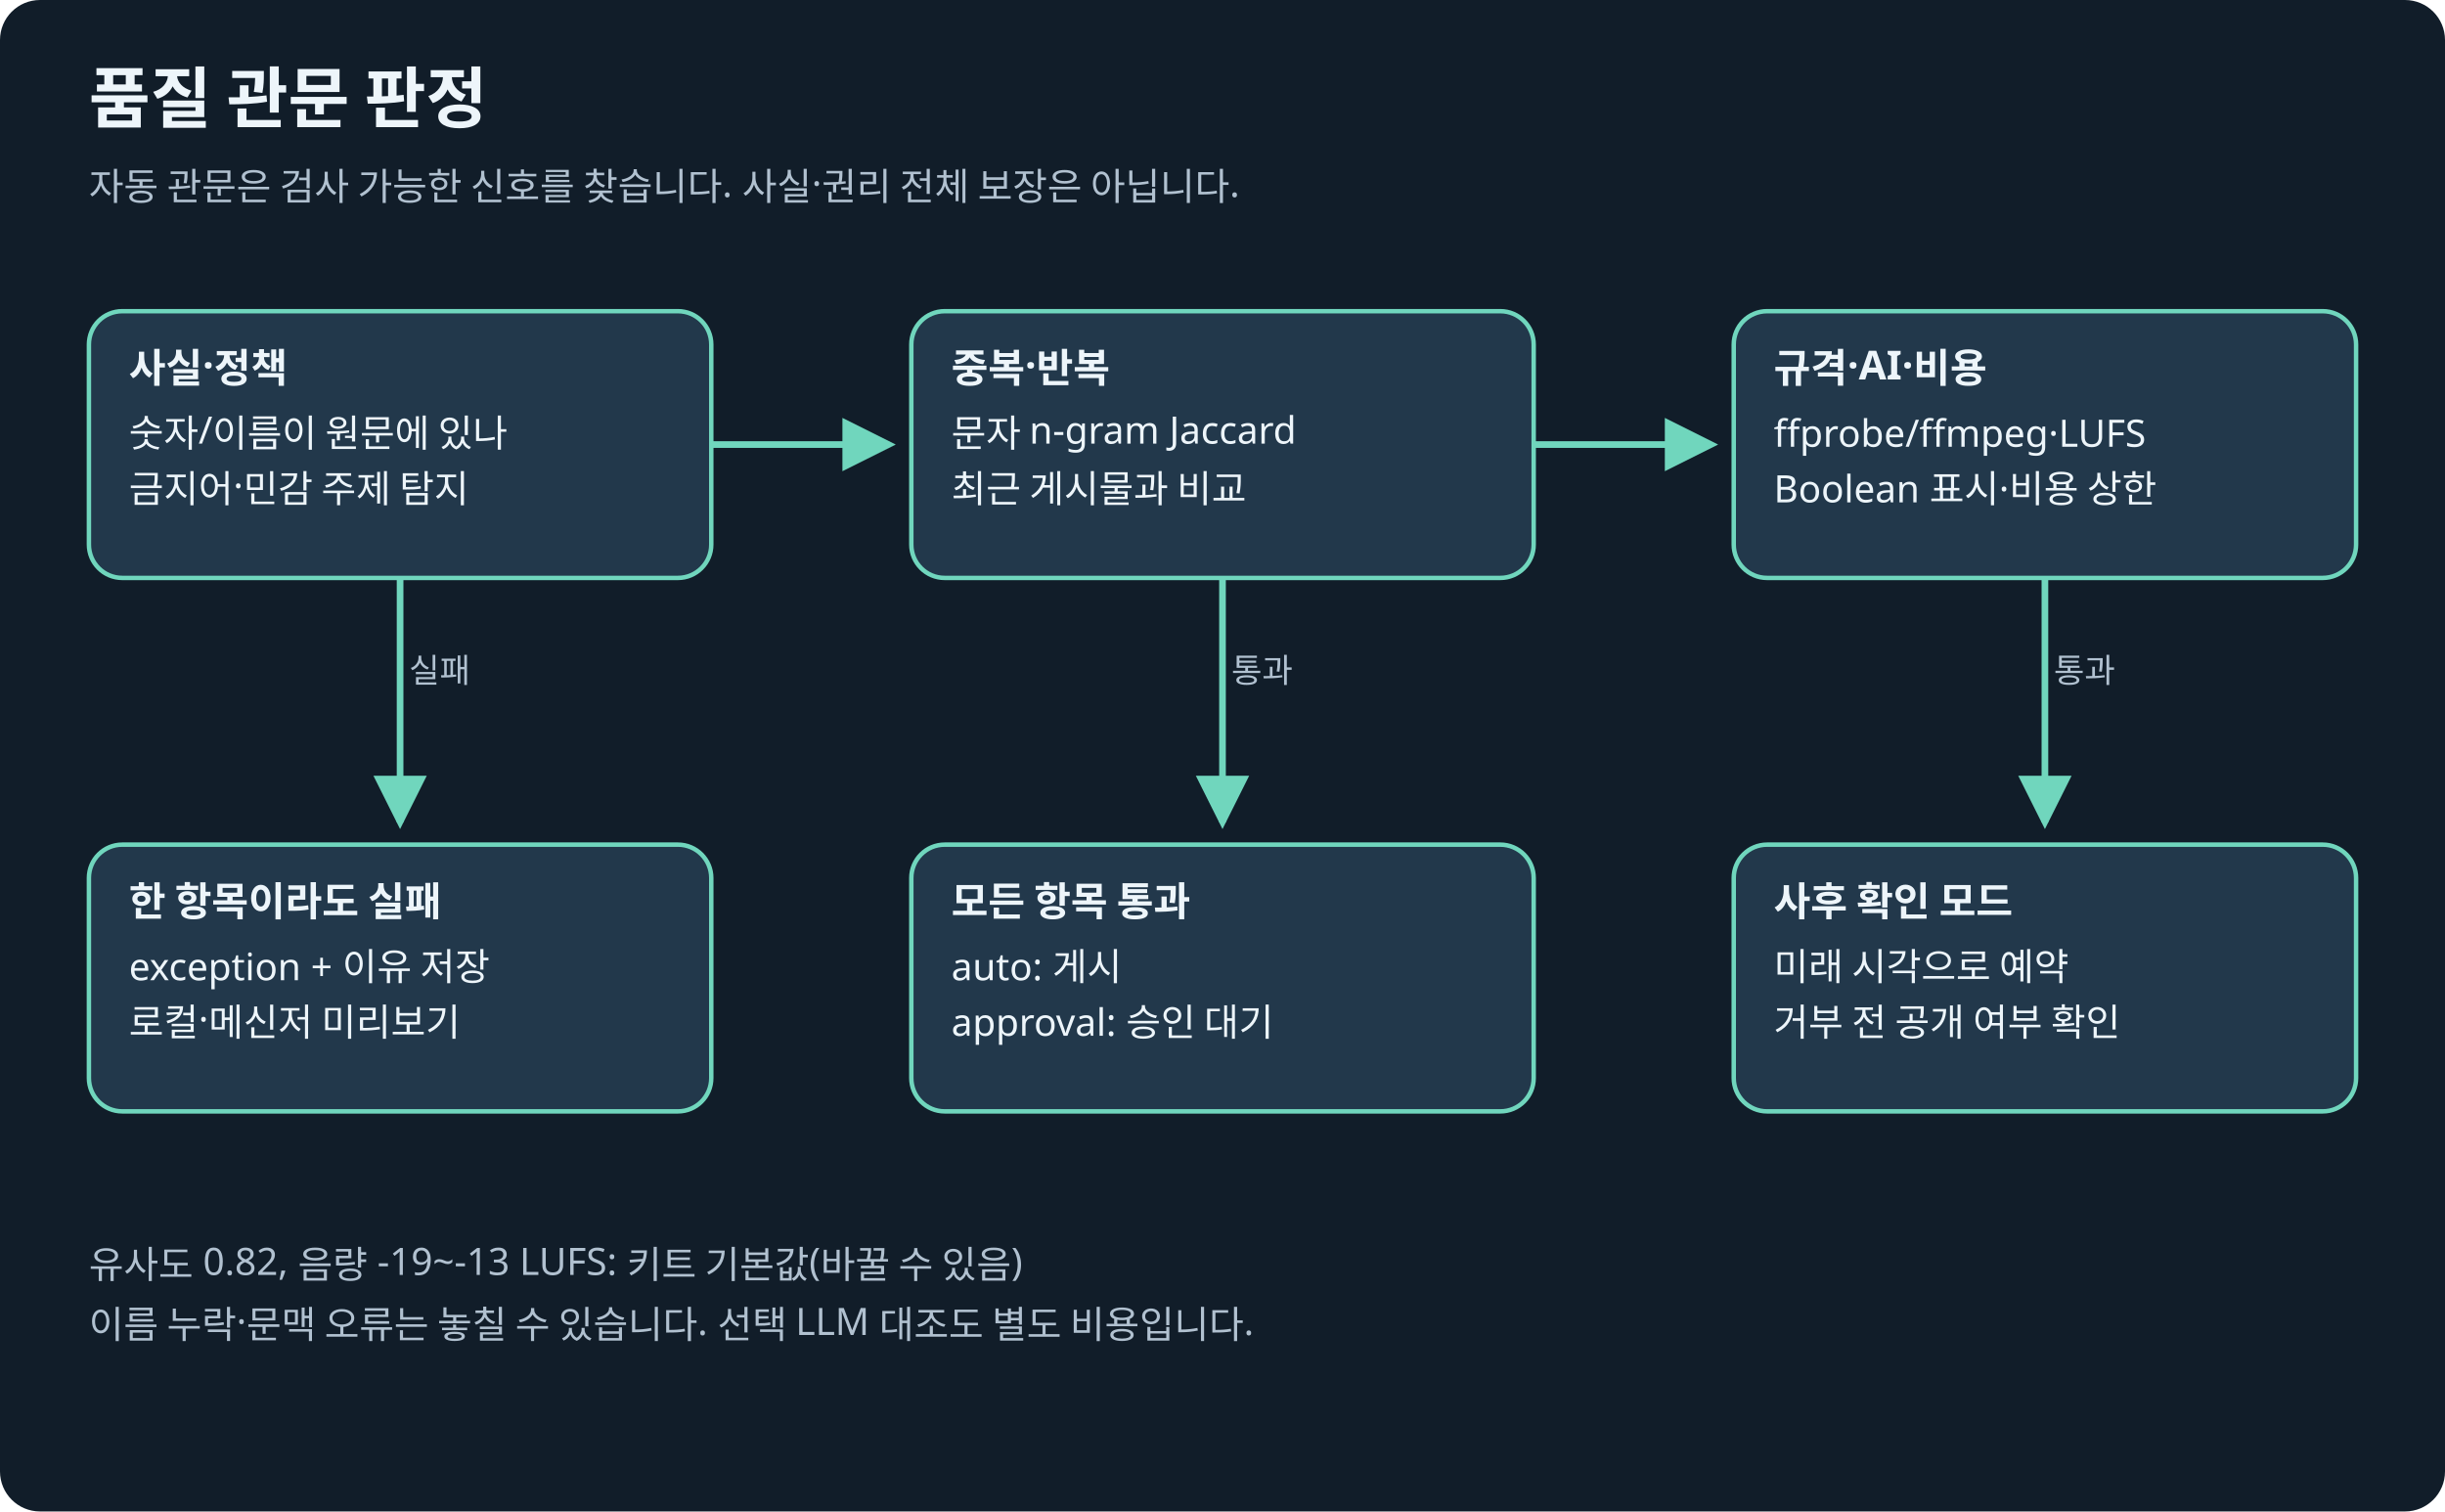
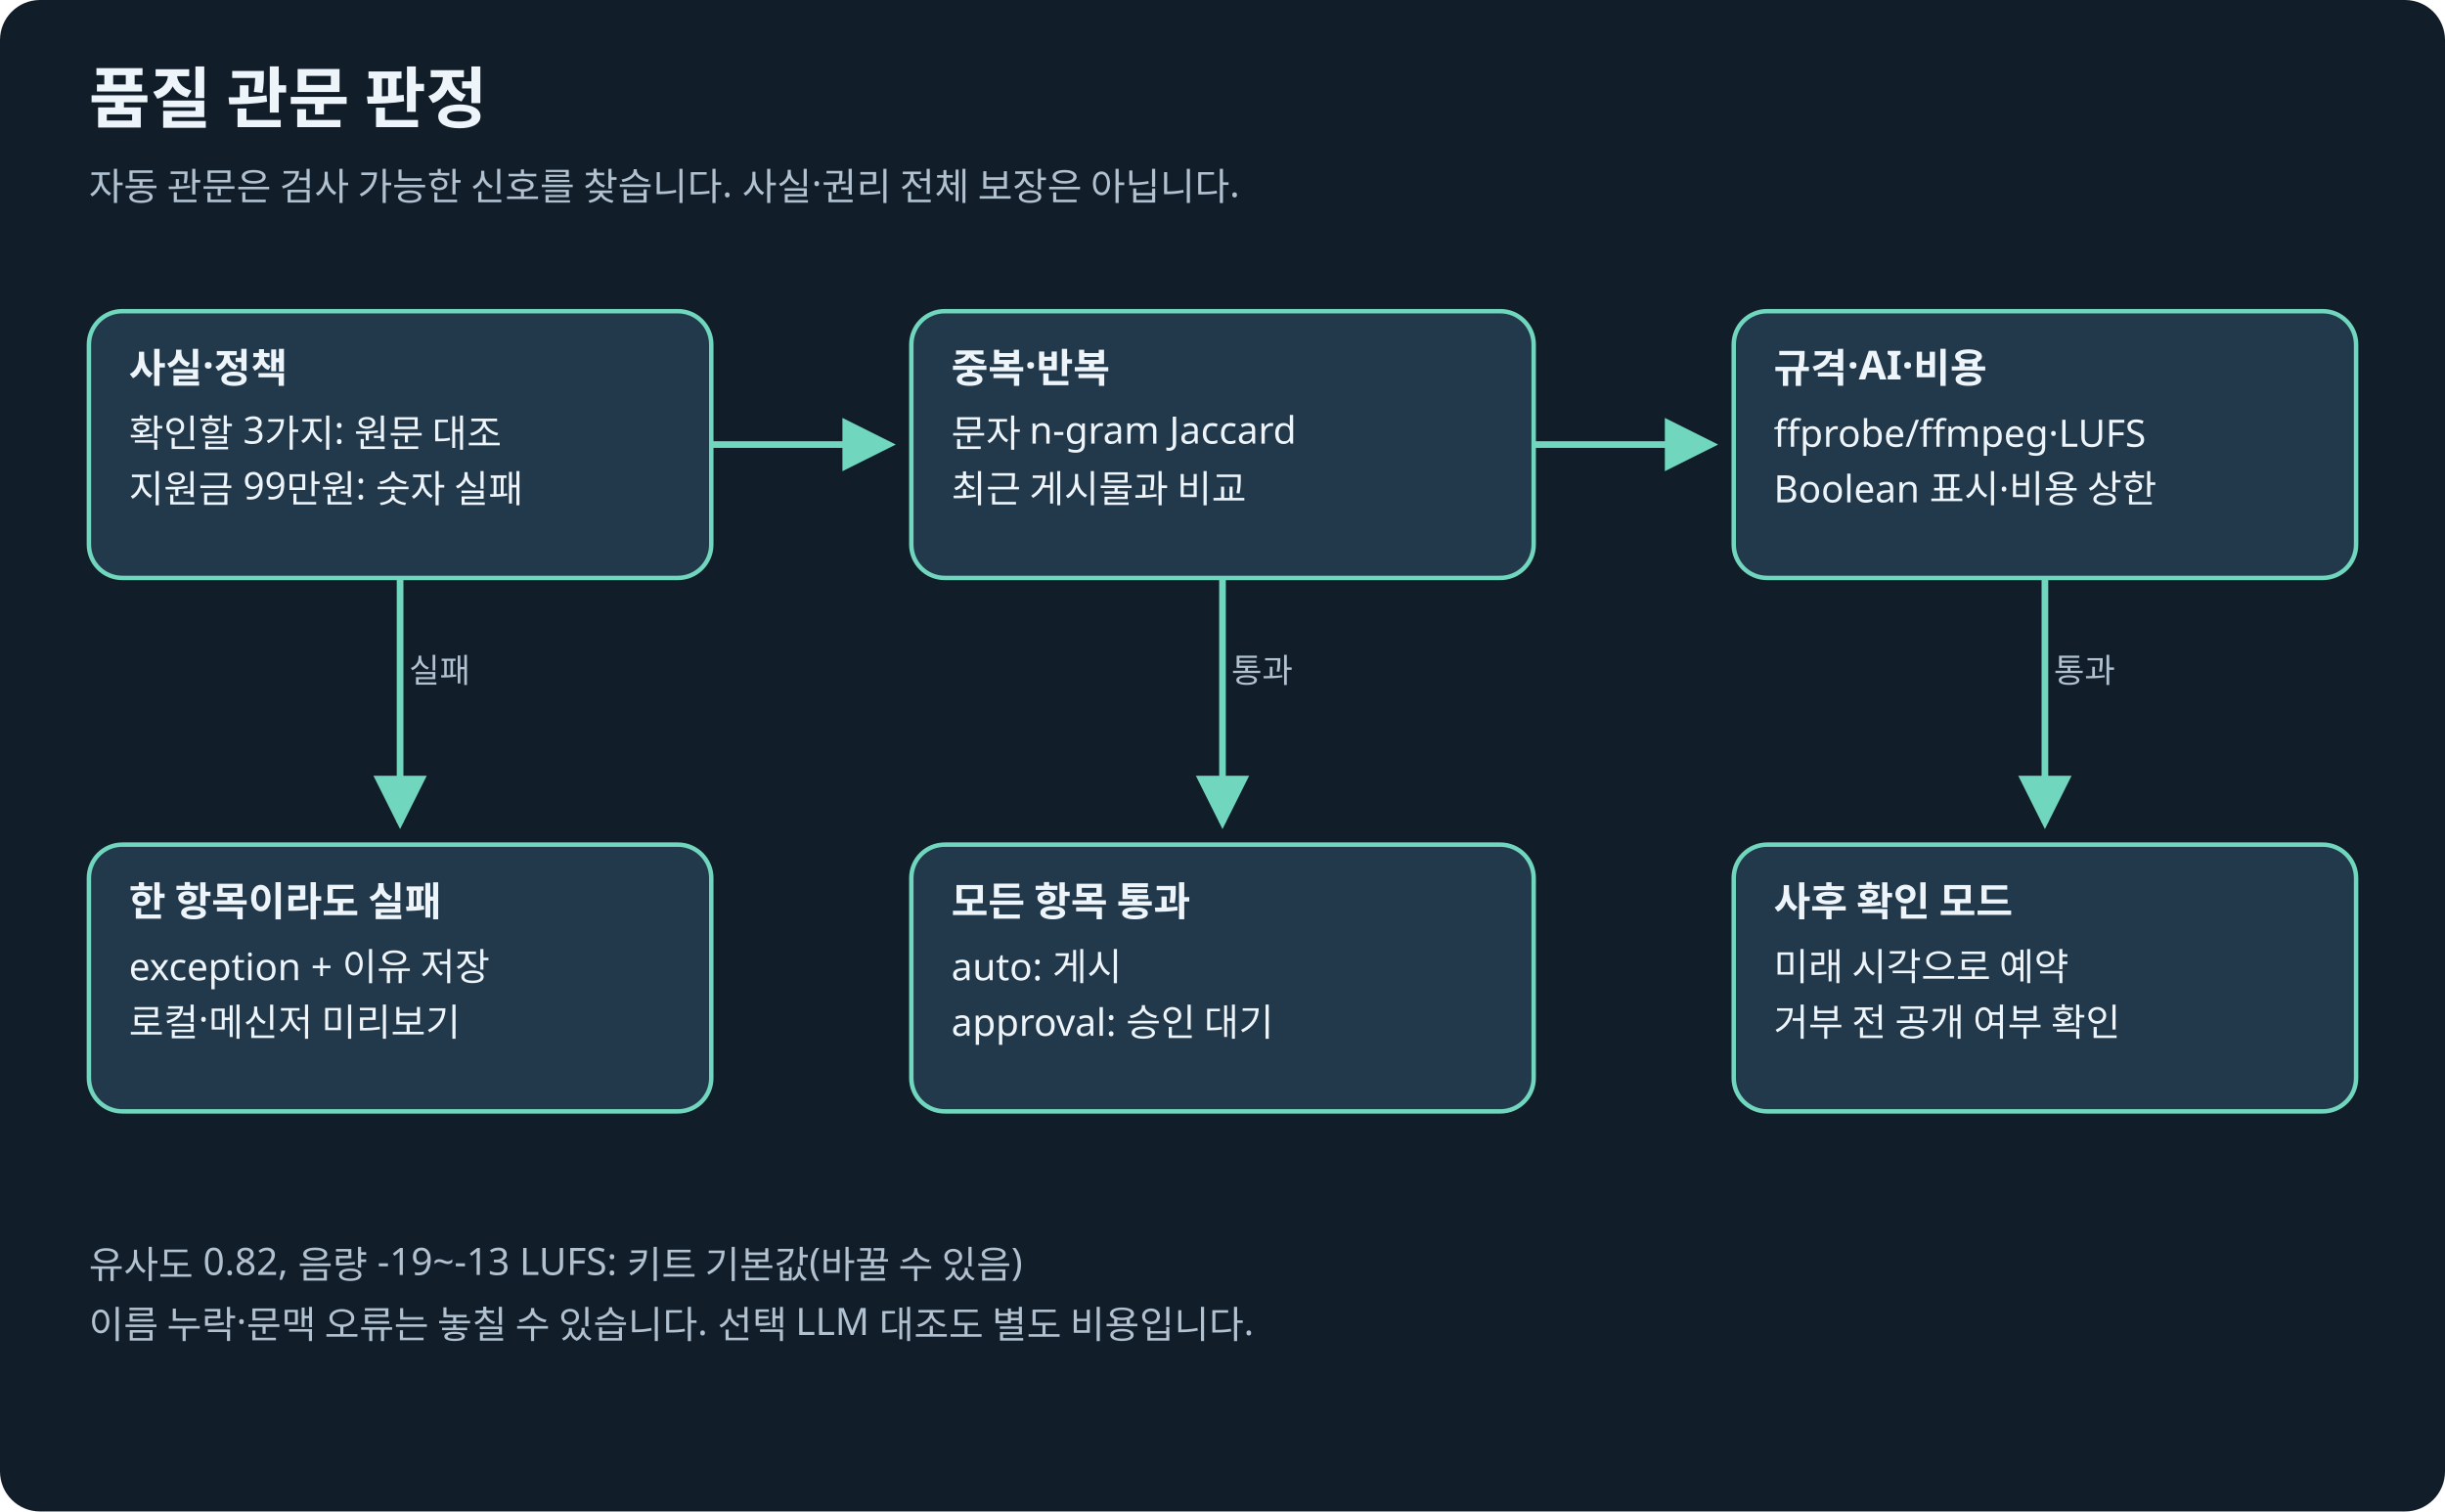
<svg xmlns="http://www.w3.org/2000/svg" xmlns:xlink="http://www.w3.org/1999/xlink" viewBox="0 0 1100 680" role="img" aria-labelledby="title desc">
  <defs>
    <marker id="arrow" markerWidth="8" markerHeight="8" refX="7" refY="4" orient="auto">
      <path d="M0 0L8 4L0 8" fill="#70d6bd" />
    </marker>
  </defs>
  <rect width="1100" height="680" rx="18" fill="#111d29" />
  <g font-family="system-ui,sans-serif" fill="#edf5fa">
    <text x="40" y="55" font-size="30" font-weight="700">품질 관문 판정</text>
    <text x="40" y="90" font-size="17" fill="#b1c1d0">자동 관문은 검사 가능한 신호를 찾습니다. 사실·권리 전체 보장은 아닙니다.</text>
    <path d="M320 200 L400 200" fill="none" stroke="#70d6bd" stroke-width="3" marker-end="url(#arrow)" />
    <text x="364.0" y="192.0" font-size="15" fill="#b1c1d0" />
    <path d="M690 200 L770 200" fill="none" stroke="#70d6bd" stroke-width="3" marker-end="url(#arrow)" />
    <text x="734.0" y="192.0" font-size="15" fill="#b1c1d0" />
    <path d="M180 260 L180 370" fill="none" stroke="#70d6bd" stroke-width="3" marker-end="url(#arrow)" />
    <text x="184.0" y="307.0" font-size="15" fill="#b1c1d0">실패</text>
    <path d="M550 260 L550 370" fill="none" stroke="#70d6bd" stroke-width="3" marker-end="url(#arrow)" />
    <text x="554.0" y="307.0" font-size="15" fill="#b1c1d0">통과</text>
    <path d="M920 260 L920 370" fill="none" stroke="#70d6bd" stroke-width="3" marker-end="url(#arrow)" />
    <text x="924.0" y="307.0" font-size="15" fill="#b1c1d0">통과</text>
    <a xlink:href="../../README.md">
      <rect x="40" y="140" width="280" height="120" rx="15" fill="#22384b" stroke="#70d6bd" stroke-width="2" />
      <text x="58" y="172" font-size="18" font-weight="700">사실·정책</text>
-       <text x="58" y="201" font-size="17">숫자/이름이 원문에 있나</text>
-       <text x="58" y="226" font-size="17">금지어·민감 주제 탐지</text>
+       <text x="58" y="201" font-size="17">확인할 3가지: 원문 대조</text>
+       <text x="58" y="226" font-size="17">지원금 99만원: 숫자 실패</text>
    </a>
    <a xlink:href="../../README.md">
      <rect x="410" y="140" width="280" height="120" rx="15" fill="#22384b" stroke="#70d6bd" stroke-width="2" />
      <text x="428" y="172" font-size="18" font-weight="700">중복·반복</text>
      <text x="428" y="201" font-size="17">문자 n-gram Jaccard</text>
      <text x="428" y="226" font-size="17">최근 게시물과 비교</text>
    </a>
    <a xlink:href="../../README.md">
      <rect x="780" y="140" width="280" height="120" rx="15" fill="#22384b" stroke="#70d6bd" stroke-width="2" />
      <text x="798" y="172" font-size="18" font-weight="700">규격·AI·비용</text>
      <text x="798" y="201" font-size="17">ffprobe/ffmpeg·LUFS</text>
      <text x="798" y="226" font-size="17">Boolean 표시·비용 상한</text>
    </a>
    <a xlink:href="../../README.md">
      <rect x="40" y="380" width="280" height="120" rx="15" fill="#22384b" stroke="#70d6bd" stroke-width="2" />
      <text x="58" y="412" font-size="18" font-weight="700">한 항목이라도 실패</text>
      <text x="58" y="441" font-size="17">exception + 이유 저장</text>
      <text x="58" y="466" font-size="17">로컬·메신저 미리보기</text>
    </a>
    <a xlink:href="../../README.md">
      <rect x="410" y="380" width="280" height="120" rx="15" fill="#22384b" stroke="#70d6bd" stroke-width="2" />
      <text x="428" y="412" font-size="18" font-weight="700">모든 항목 통과</text>
      <text x="428" y="441" font-size="17">auto: 게시</text>
      <text x="428" y="466" font-size="17">approval: 승인 대기</text>
    </a>
    <a xlink:href="../../README.md">
      <rect x="780" y="380" width="280" height="120" rx="15" fill="#22384b" stroke="#70d6bd" stroke-width="2" />
      <text x="798" y="412" font-size="18" font-weight="700">사후 확인 모드</text>
      <text x="798" y="441" font-size="17">미래 시각으로 예약</text>
      <text x="798" y="466" font-size="17">거부 전 공개 여부 확인</text>
    </a>
    <text x="40" y="575" font-size="17" fill="#b1c1d0">유사도 0.82, 음량 -19~-13 LUFS: 키트 기본값(바꿀 수 있음)</text>
    <text x="40" y="602" font-size="17" fill="#b1c1d0">이름 누락·문맥 오류는 놓칠 수 있습니다. 선택 LLM 대조도 별도 비용입니다.</text>
  </g>
</svg>
